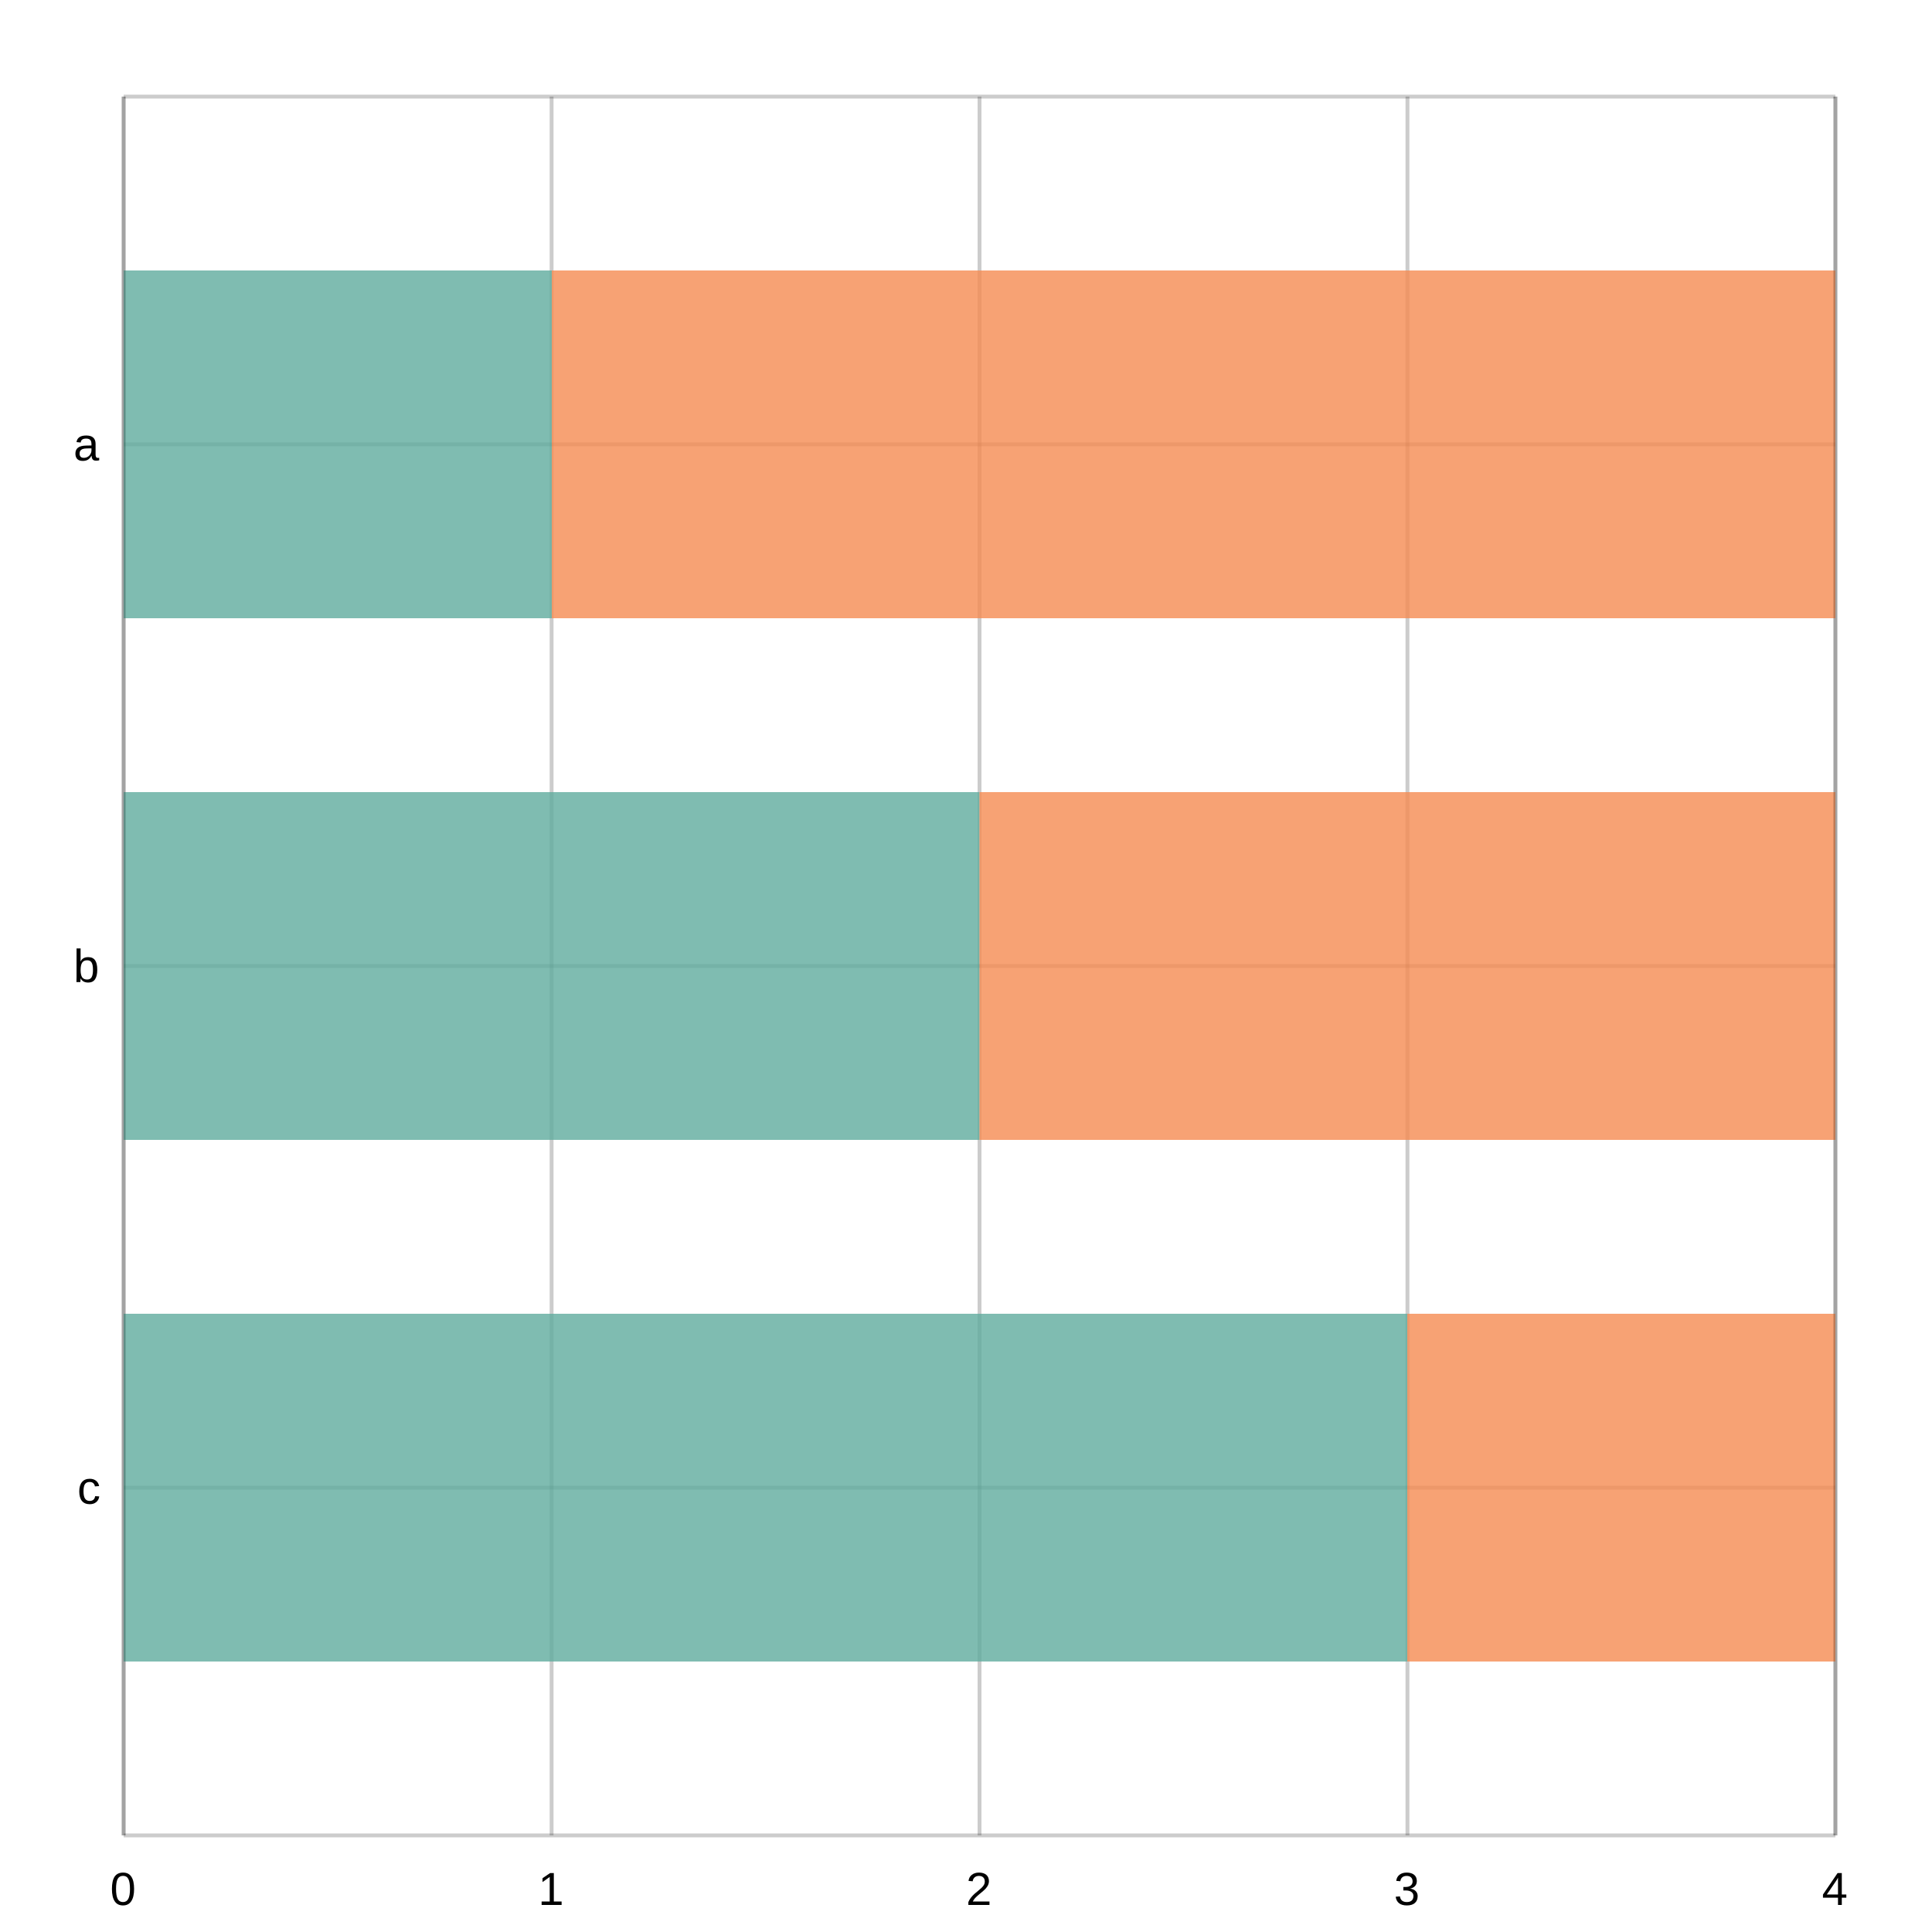
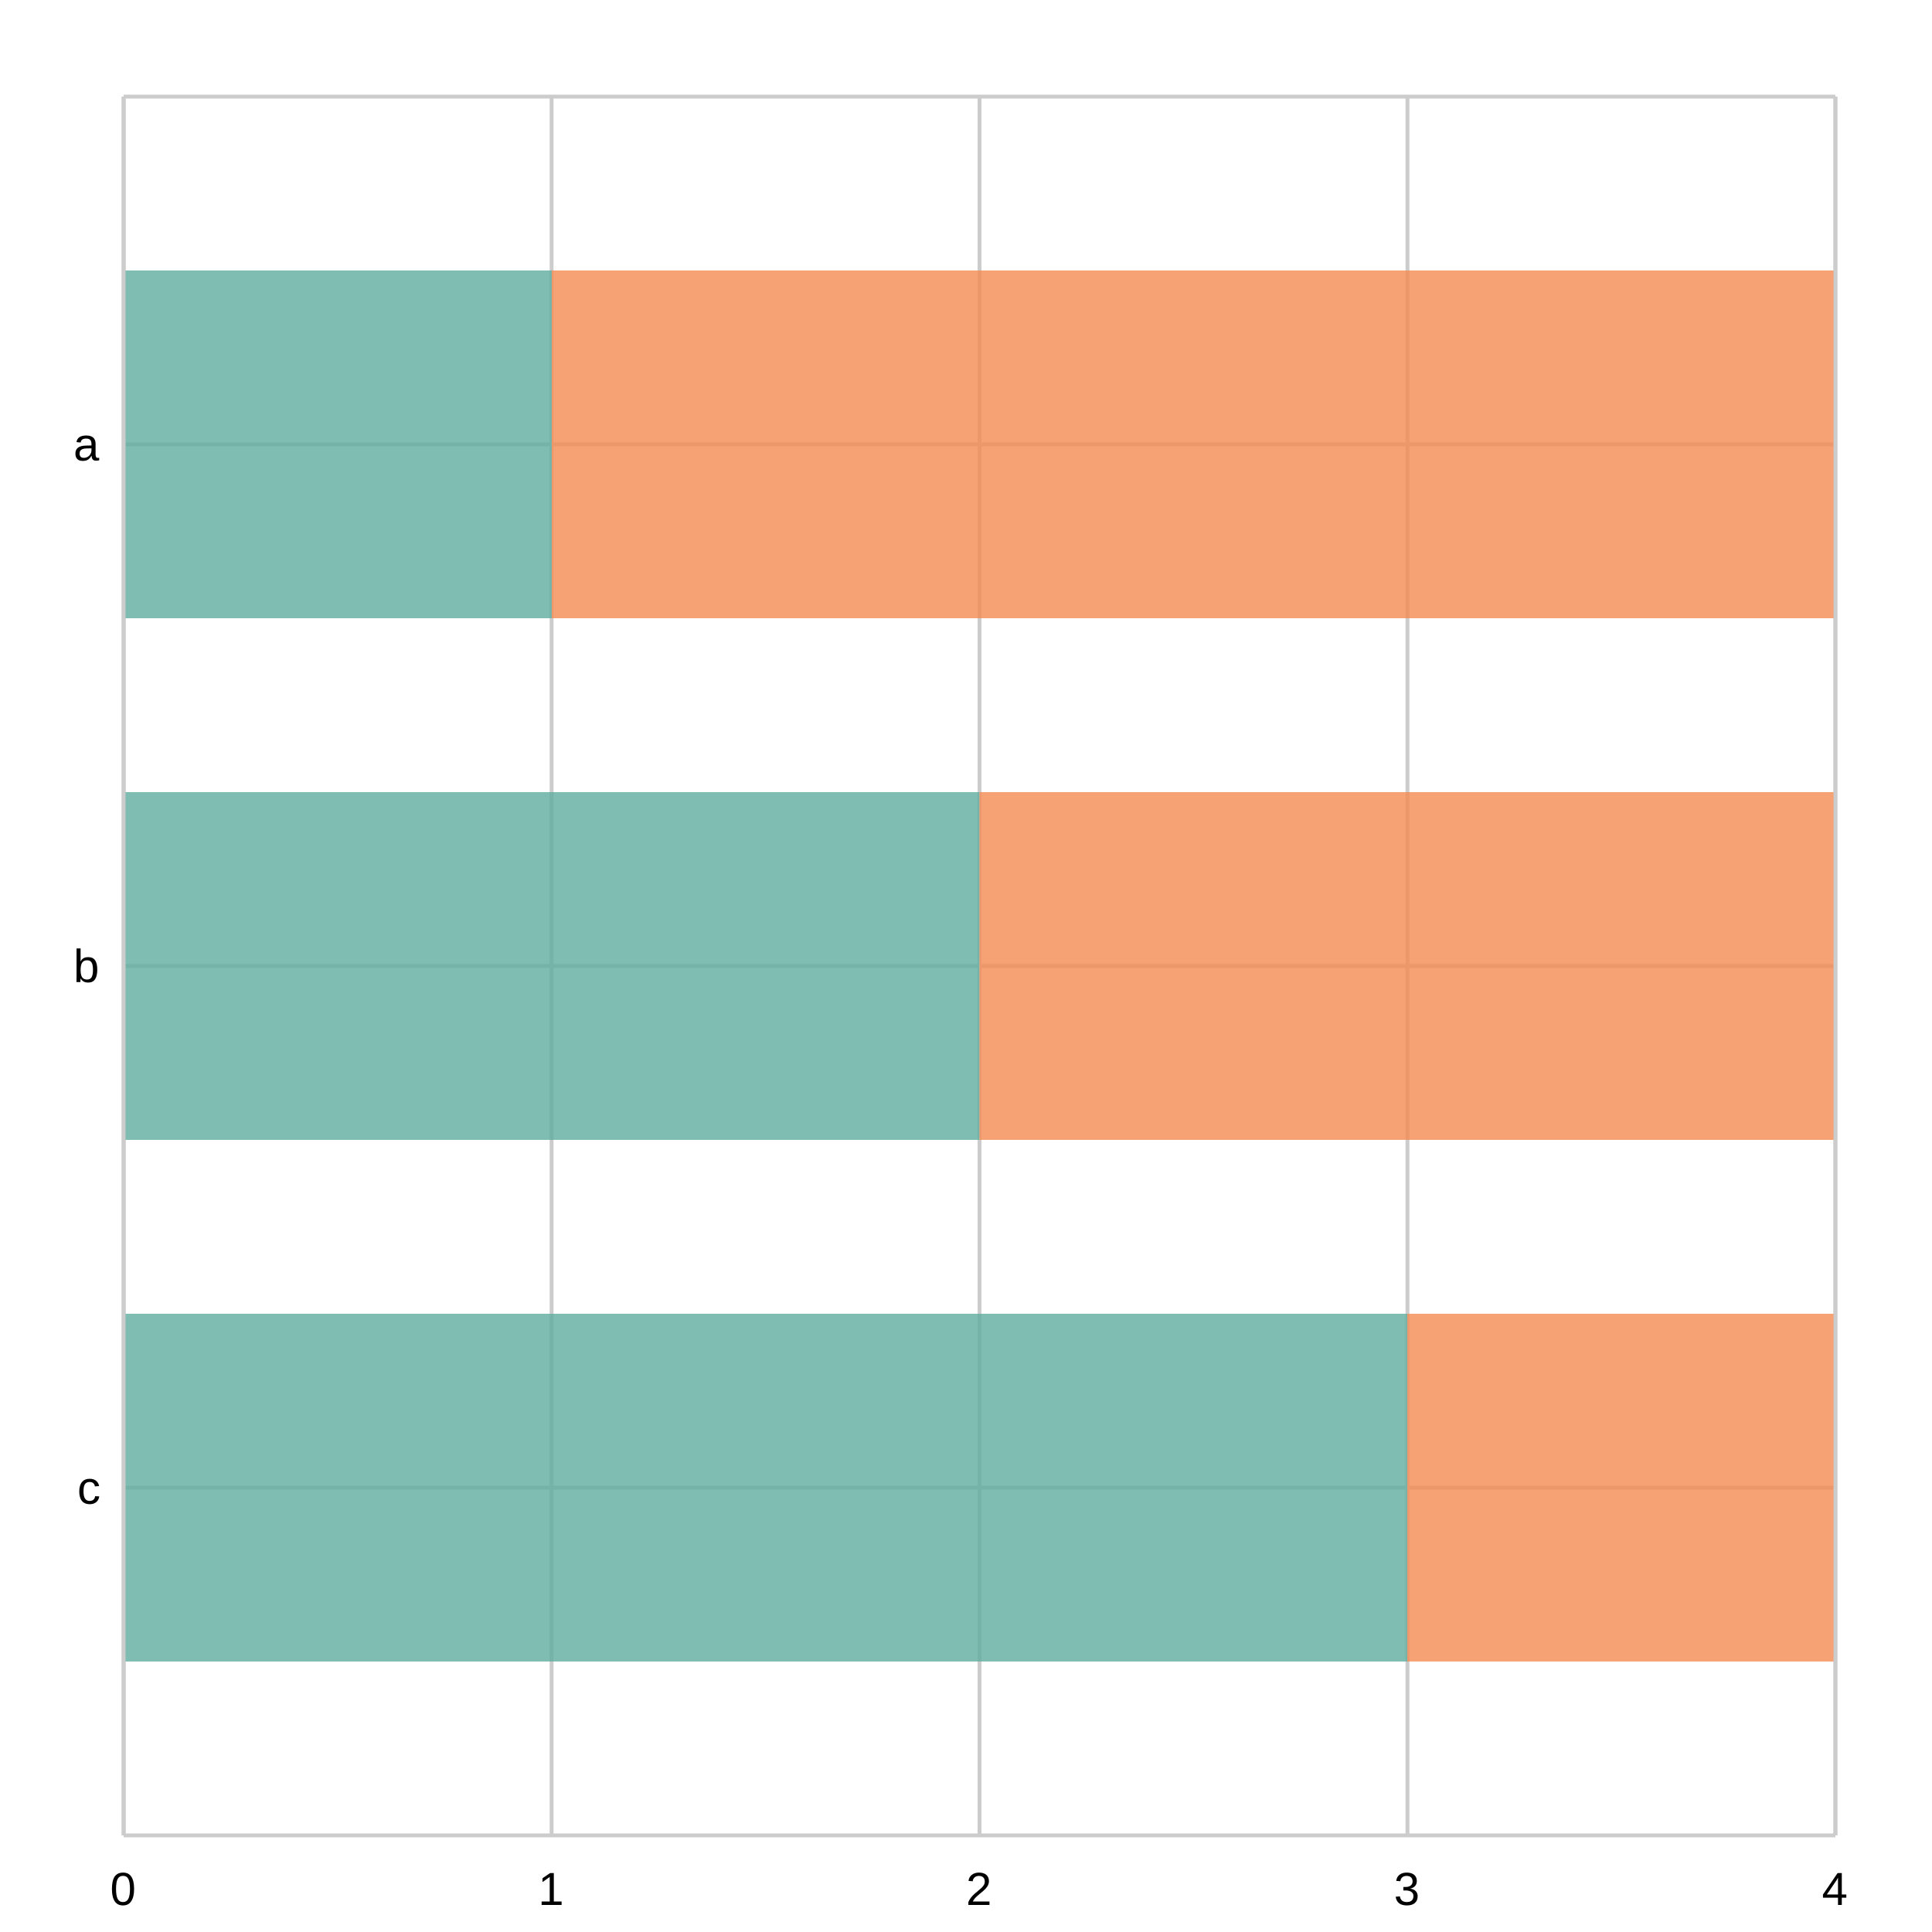
<svg xmlns="http://www.w3.org/2000/svg" width="500" height="500" viewBox="0 0 500 500">
  <path fill="#FFFFFF" d="M0 0 h500 v500 h-500 v-500Z" />
  <defs>
    <clipPath id="plot-clip">
      <rect x="0" y="0" width="443.0" height="450.0" />
    </clipPath>
  </defs>
  <g>
-     <path stroke="#00000033" stroke-dasharray="None" d="M0 90.0 h443.0 M0 225.0 h443.0 M0 360.0 h443.0" transform="translate(32.0, 25.0)" />
-     <g font-size="12" font-family="Arial" fill="#000000ff" transform="translate(26.0, 25.0)">
+     <path stroke="#cccccc" stroke-dasharray="None" d="M0 90.0 h443.0 M0 225.0 h443.0 M0 360.0 h443.0" transform="translate(32.0, 25.0)" />
+     <g font-size="12" font-family="Arial" fill="#000000" transform="translate(26.0, 25.0)">
      <text x="0" y="90.0" dominant-baseline="central" transform="translate(-7, 0)">a</text>
      <text x="0" y="225.0" dominant-baseline="central" transform="translate(-7, 0)">b</text>
      <text x="0" y="360.0" dominant-baseline="central" transform="translate(-6, 0)">c</text>
    </g>
  </g>
  <g>
-     <path stroke="#00000033" stroke-dasharray="None" d="M443.0 0 v450.0 M332.25 0 v450.0 M221.5 0 v450.0 M110.75 0 v450.0 M0.0 0 v450.0" transform="translate(32.0, 25.0)" />
-     <g font-size="12" font-family="Arial" fill="#000000ff" transform="translate(32.0, 43.0)">
+     <path stroke="#cccccc" stroke-dasharray="None" d="M443.0 0 v450.0 M332.25 0 v450.0 M221.5 0 v450.0 M110.75 0 v450.0 M0.0 0 v450.0" transform="translate(32.0, 25.0)" />
+     <g font-size="12" font-family="Arial" fill="#000000" transform="translate(32.0, 43.0)">
      <text x="443.0" y="450.0" transform="translate(-3.5, 0)">4</text>
      <text x="332.25" y="450.0" transform="translate(-3.5, 0)">3</text>
      <text x="221.5" y="450.0" transform="translate(-3.5, 0)">2</text>
      <text x="110.75" y="450.0" transform="translate(-3.5, 0)">1</text>
      <text x="0.0" y="450.0" transform="translate(-3.5, 0)">0</text>
    </g>
  </g>
  <g>
    <g opacity="0.8" transform="translate(32.0, 25.0)">
      <path d="M0.0 45.0 h110.8 v90.0 h-110.8 v-90.0Z M0.0 180.0 h221.5 v90.0 h-221.5 v-90.0Z M0.0 315.0 h332.2 v90.0 h-332.2 v-90.0Z" fill="#5fab9e" />
      <path d="M110.8 45.0 h332.2 v90.0 h-332.2 v-90.0Z M221.5 180.0 h221.5 v90.0 h-221.5 v-90.0Z M332.2 315.0 h110.8 v90.0 h-110.8 v-90.0Z" fill="#f58b51" />
    </g>
-     <path stroke="#00000033" stroke-dasharray="None" d="M0 450.0 h443.0" transform="translate(32.0, 25.0)" />
-     <path stroke="#00000033" stroke-dasharray="None" d="M0 0 h443.0" transform="translate(32.0, 25.0)" />
-     <path stroke="#00000033" stroke-dasharray="None" d="M0 0 v450.0" transform="translate(32.0, 25.0)" />
-     <path stroke="#00000033" stroke-dasharray="None" d="M443.0 0 v450.0" transform="translate(32.0, 25.0)" />
+     <path stroke="#cccccc" stroke-dasharray="None" d="M0 450.0 h443.0" transform="translate(32.0, 25.0)" />
+     <path stroke="#cccccc" stroke-dasharray="None" d="M0 0 h443.0" transform="translate(32.0, 25.0)" />
+     <path stroke="#cccccc" stroke-dasharray="None" d="M0 0 v450.0" transform="translate(32.0, 25.0)" />
+     <path stroke="#cccccc" stroke-dasharray="None" d="M443.0 0 v450.0" transform="translate(32.0, 25.0)" />
  </g>
</svg>
